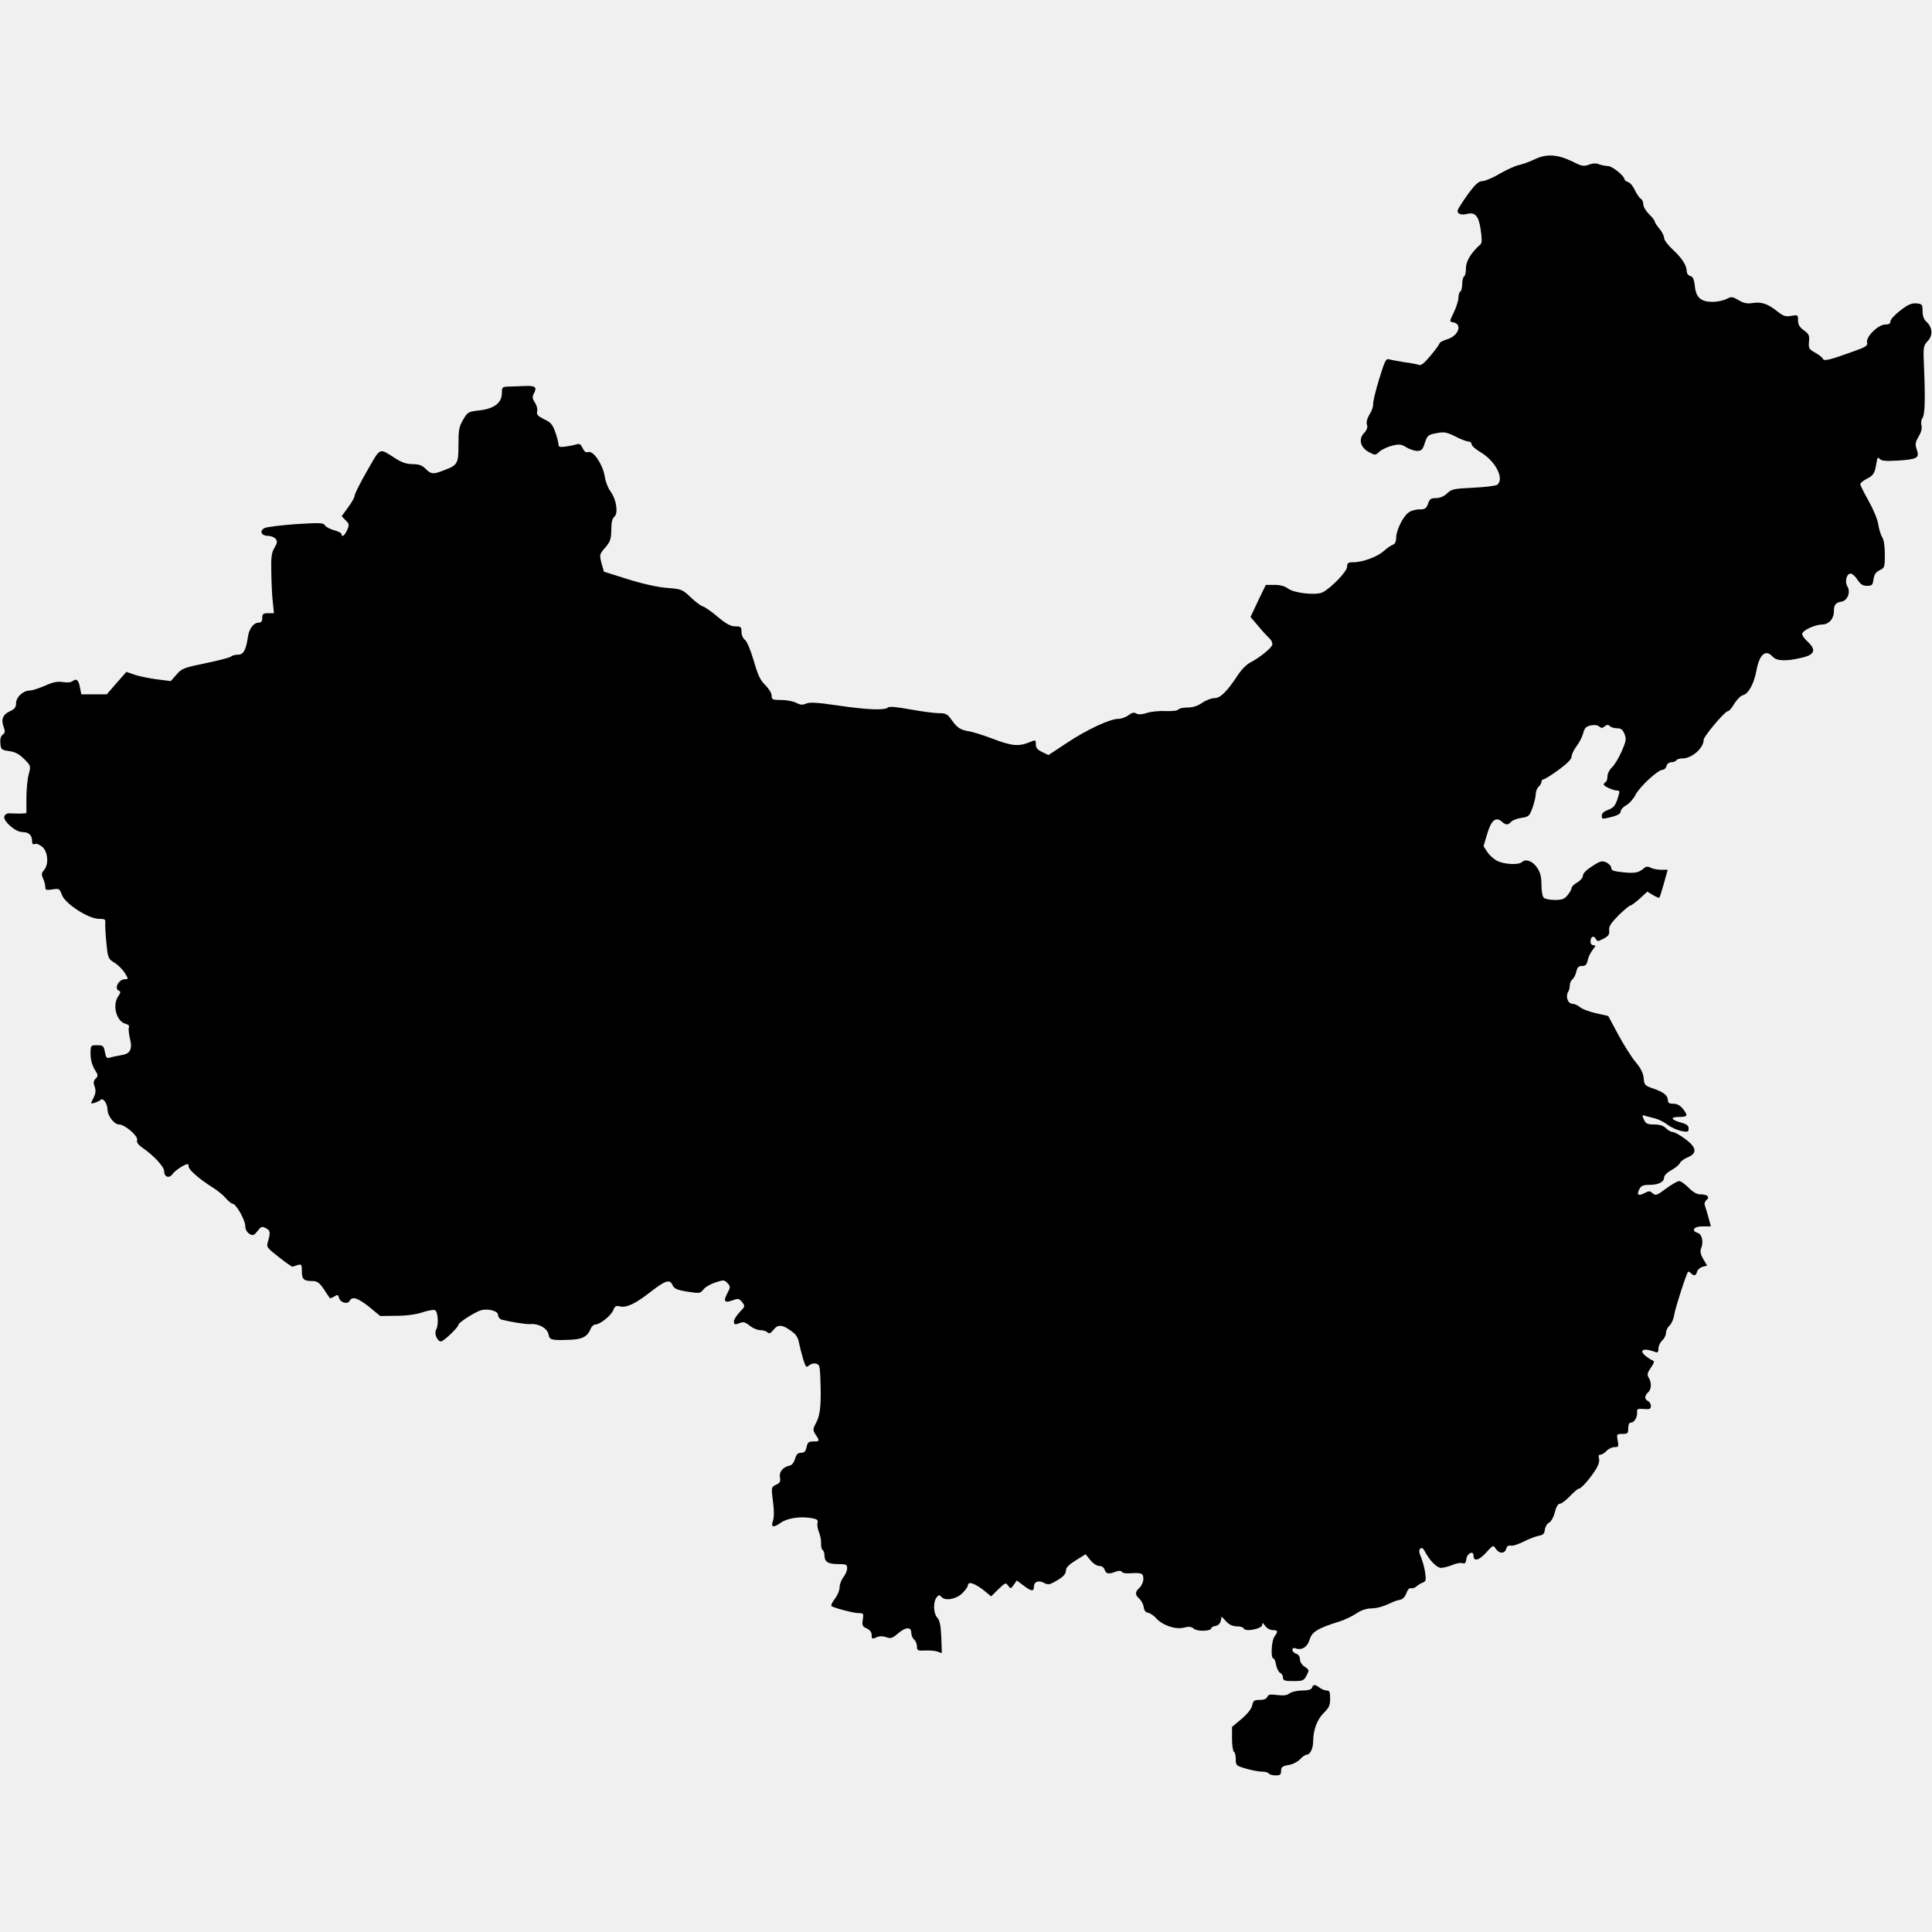
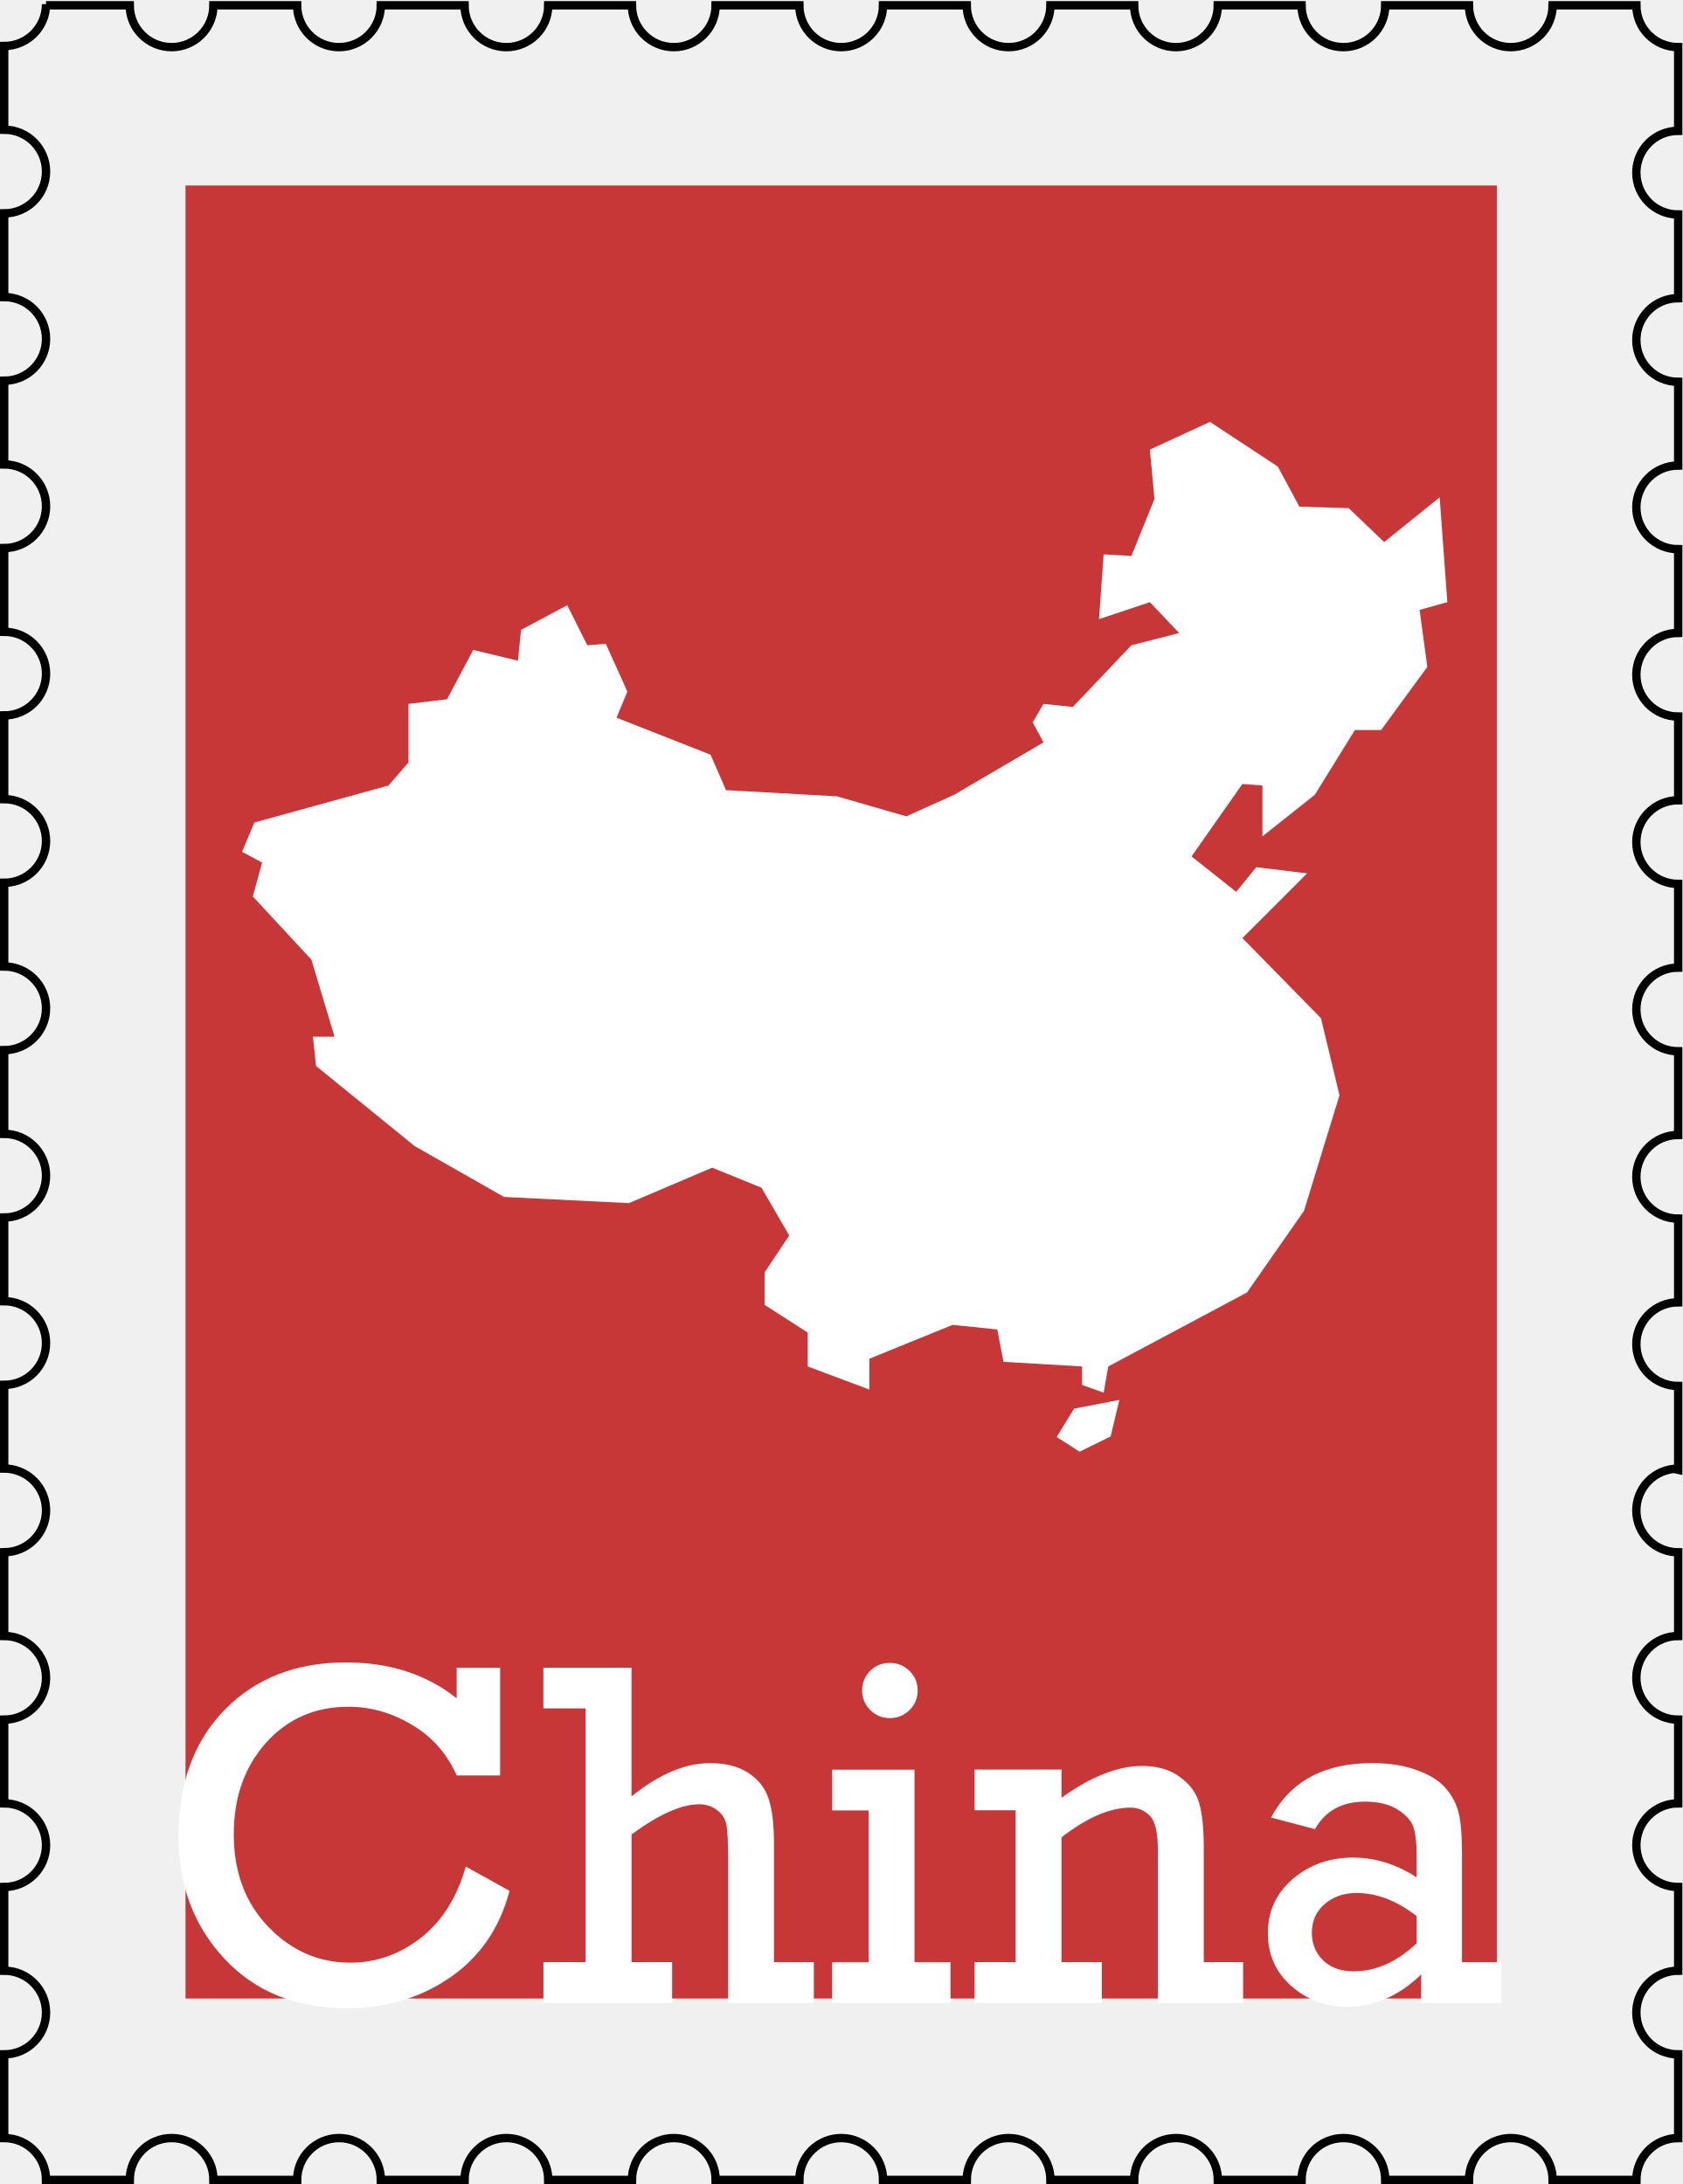
- <svg xmlns="http://www.w3.org/2000/svg" version="1.0" width="1024pt" height="1024pt" viewBox="0 0 1024 1024" preserveAspectRatio="xMidYMid meet">
-   <g transform="translate(0,1024) scale(0.1,-0.1)">
-     <path d="M8135 9396 c-27 -13 -66 -27 -85 -31 -19 -4 -65 -25 -102 -46 -36 -22 -78 -39 -91 -39 -19 0 -37 -16 -75 -67 -27 -38 -52 -76 -55 -85 -7 -20 15 -30 48 -22 44 11 62 -10 73 -83 7 -50 7 -71 -1 -78 -48 -42 -77 -88 -77 -125 0 -21 -4 -42 -10 -45 -5 -3 -10 -21 -10 -40 0 -19 -4 -37 -10 -40 -5 -3 -10 -18 -10 -33 0 -15 -11 -49 -24 -77 -24 -49 -24 -50 -5 -53 52 -9 30 -72 -30 -90 -23 -7 -41 -17 -41 -21 0 -5 -21 -34 -47 -65 -33 -40 -51 -55 -62 -50 -9 3 -43 10 -76 14 -33 5 -69 12 -81 15 -19 6 -23 -4 -55 -107 -19 -62 -33 -121 -31 -132 1 -10 -7 -34 -19 -52 -13 -22 -18 -41 -14 -55 5 -14 0 -28 -15 -44 -31 -33 -20 -76 25 -101 34 -18 35 -18 57 3 13 11 43 25 67 31 37 9 48 8 75 -9 17 -10 43 -19 58 -19 22 0 29 7 40 43 13 39 18 43 61 51 41 8 53 6 100 -17 29 -15 60 -27 70 -27 9 0 17 -7 17 -15 0 -8 21 -26 46 -41 80 -47 129 -141 90 -173 -7 -6 -64 -13 -127 -16 -103 -5 -115 -7 -139 -30 -17 -16 -38 -25 -59 -25 -27 0 -34 -5 -42 -30 -10 -26 -16 -30 -47 -30 -21 0 -47 -8 -58 -18 -30 -23 -64 -95 -64 -132 0 -20 -6 -33 -17 -37 -10 -3 -31 -18 -48 -33 -34 -31 -112 -60 -162 -60 -28 0 -33 -4 -33 -24 0 -24 -82 -110 -129 -135 -33 -18 -153 -5 -185 20 -16 12 -40 19 -71 19 l-46 0 -41 -85 -40 -85 40 -47 c22 -27 49 -56 60 -66 11 -10 18 -26 15 -35 -5 -18 -68 -69 -119 -95 -17 -9 -43 -35 -59 -59 -61 -93 -96 -128 -127 -128 -16 0 -46 -11 -66 -25 -25 -17 -50 -25 -79 -25 -23 0 -45 -5 -48 -11 -4 -6 -33 -9 -68 -8 -34 2 -79 -3 -99 -10 -25 -8 -43 -9 -55 -3 -13 8 -24 5 -42 -9 -13 -10 -37 -19 -53 -19 -46 0 -173 -60 -277 -130 l-94 -62 -33 16 c-25 12 -34 22 -34 41 0 25 0 25 -36 10 -54 -22 -93 -19 -191 19 -48 18 -106 37 -128 40 -47 8 -62 19 -94 64 -19 27 -28 32 -65 32 -23 0 -91 9 -151 20 -73 13 -112 17 -119 10 -16 -16 -112 -12 -267 11 -108 16 -148 18 -166 10 -18 -8 -31 -8 -53 4 -16 8 -52 15 -80 15 -46 0 -50 2 -50 23 0 13 -15 37 -34 56 -27 26 -39 53 -61 129 -17 57 -36 103 -47 111 -10 7 -18 26 -18 42 0 26 -3 29 -32 29 -25 0 -49 13 -93 50 -33 28 -69 53 -80 56 -11 3 -40 25 -65 49 -43 41 -48 43 -125 49 -50 4 -127 21 -207 46 l-127 40 -11 38 c-14 52 -14 54 20 92 25 30 29 44 30 91 0 39 5 61 16 70 22 18 11 93 -20 134 -13 17 -27 53 -31 81 -10 62 -60 137 -87 128 -13 -4 -21 2 -30 21 -9 20 -16 25 -32 20 -12 -4 -38 -9 -58 -12 -31 -4 -38 -2 -38 12 0 10 -8 39 -17 65 -14 40 -24 52 -59 68 -34 17 -41 25 -37 41 3 12 -2 33 -12 47 -14 22 -15 30 -5 49 18 34 7 42 -52 39 -29 -1 -68 -3 -85 -3 -30 -1 -33 -4 -33 -34 0 -52 -40 -83 -118 -92 -60 -7 -63 -8 -87 -49 -22 -37 -25 -55 -25 -133 0 -101 -4 -108 -78 -136 -56 -22 -67 -21 -96 8 -19 19 -36 25 -69 25 -30 0 -56 8 -89 29 -92 58 -78 64 -152 -64 -36 -63 -66 -122 -66 -131 0 -9 -16 -38 -35 -63 l-34 -47 21 -22 c19 -18 20 -24 8 -51 -12 -29 -30 -42 -30 -21 0 5 -18 14 -40 20 -21 6 -43 17 -48 26 -7 13 -27 14 -154 6 -80 -6 -155 -15 -166 -21 -29 -15 -17 -41 18 -41 15 0 33 -7 41 -16 10 -13 9 -21 -6 -47 -16 -26 -19 -50 -17 -132 1 -55 4 -126 8 -157 l6 -58 -31 0 c-26 0 -31 -4 -31 -25 0 -18 -5 -25 -18 -25 -28 0 -52 -32 -58 -76 -10 -70 -24 -94 -53 -94 -15 0 -31 -4 -37 -10 -5 -5 -65 -21 -134 -35 -116 -24 -127 -28 -155 -61 l-30 -34 -78 10 c-43 6 -96 17 -117 25 l-40 14 -52 -59 -52 -60 -68 0 -67 0 -7 35 c-7 41 -19 51 -39 35 -9 -7 -29 -9 -52 -5 -29 4 -52 0 -96 -20 -32 -14 -68 -25 -80 -25 -35 -1 -71 -34 -72 -67 0 -22 -7 -31 -33 -43 -37 -17 -48 -44 -32 -84 8 -23 7 -31 -6 -40 -10 -8 -14 -23 -12 -46 3 -33 6 -35 46 -41 32 -4 53 -15 80 -42 36 -36 36 -37 24 -82 -7 -25 -12 -81 -12 -125 l0 -80 -27 -2 c-16 0 -40 0 -56 1 -18 2 -29 -4 -34 -15 -9 -24 58 -84 95 -84 34 0 52 -16 52 -47 0 -16 4 -21 16 -16 8 3 25 -4 40 -17 29 -28 33 -93 7 -122 -13 -15 -14 -23 -5 -44 7 -13 12 -34 12 -45 0 -17 5 -18 38 -13 36 6 38 4 50 -29 17 -47 141 -127 196 -127 32 0 36 -3 34 -22 -1 -13 1 -60 6 -106 8 -81 9 -84 45 -106 20 -13 44 -38 54 -55 18 -30 18 -31 0 -31 -35 0 -61 -52 -31 -62 8 -3 7 -11 -5 -28 -33 -47 -10 -134 38 -146 15 -4 22 -11 18 -20 -3 -8 0 -35 6 -59 14 -57 1 -81 -48 -88 -20 -3 -46 -9 -57 -12 -18 -6 -22 -2 -28 29 -6 33 -10 36 -41 36 -35 0 -35 0 -35 -46 0 -30 8 -59 21 -81 20 -31 20 -36 6 -50 -12 -12 -13 -22 -5 -43 7 -22 5 -36 -7 -60 -16 -32 -16 -32 7 -25 13 4 27 11 32 16 13 12 35 -21 36 -52 0 -34 36 -79 61 -79 31 0 101 -61 96 -82 -4 -12 5 -25 26 -40 61 -41 117 -102 117 -125 0 -33 28 -41 46 -14 13 18 63 51 79 51 3 0 5 -6 5 -14 0 -16 61 -69 129 -111 24 -15 55 -40 68 -56 14 -16 30 -29 36 -29 18 0 67 -87 67 -118 0 -17 8 -32 21 -41 20 -12 24 -10 44 14 18 24 24 26 43 16 25 -13 26 -22 13 -69 -10 -32 -8 -34 57 -85 36 -29 69 -51 72 -51 3 1 15 5 28 9 20 6 22 3 22 -33 0 -43 10 -52 59 -52 22 0 35 -10 57 -42 15 -24 30 -45 32 -48 1 -2 12 1 23 8 18 11 21 11 26 -7 6 -25 45 -36 56 -16 14 26 43 16 104 -32 l58 -48 85 1 c54 0 104 7 138 18 29 10 59 15 67 12 17 -6 21 -81 6 -105 -11 -18 7 -61 26 -61 14 0 93 75 93 89 0 11 86 66 118 76 39 11 92 -3 92 -25 0 -10 8 -21 18 -24 45 -12 130 -26 153 -24 44 4 89 -22 96 -53 6 -32 13 -34 118 -30 63 3 90 18 106 59 5 12 16 22 25 22 25 0 84 48 95 77 8 20 14 24 34 19 35 -9 84 14 166 79 78 60 99 66 114 33 8 -18 23 -25 78 -34 65 -10 68 -10 85 11 9 13 38 29 64 38 44 14 47 14 64 -4 16 -18 16 -21 -1 -54 -23 -42 -15 -53 28 -37 29 11 34 10 50 -9 17 -22 17 -23 -13 -54 -16 -17 -30 -39 -30 -48 0 -19 5 -20 35 -8 14 6 28 2 48 -15 16 -13 41 -24 56 -24 15 0 32 -5 39 -12 9 -9 16 -5 32 14 23 30 48 28 97 -9 23 -16 34 -35 38 -61 4 -20 14 -59 22 -86 13 -42 17 -46 30 -34 8 8 24 13 36 11 19 -4 22 -12 24 -56 7 -150 2 -212 -19 -253 -21 -40 -21 -43 -5 -68 23 -34 22 -36 -12 -36 -25 0 -31 -5 -36 -30 -5 -23 -12 -30 -29 -30 -17 0 -25 -8 -32 -32 -6 -20 -17 -34 -29 -36 -35 -7 -57 -34 -51 -63 4 -21 0 -29 -20 -38 -24 -11 -26 -15 -20 -64 10 -77 10 -109 1 -134 -9 -29 7 -30 43 -4 34 24 98 34 155 26 38 -6 44 -10 40 -26 -3 -11 1 -33 8 -51 7 -17 12 -44 11 -59 -1 -15 2 -30 8 -34 5 -3 10 -16 10 -29 0 -34 19 -46 72 -46 43 0 48 -2 48 -22 0 -13 -9 -34 -20 -48 -11 -14 -20 -38 -20 -53 0 -16 -11 -43 -26 -62 -14 -18 -21 -35 -17 -38 19 -11 119 -37 144 -37 26 0 27 -2 22 -35 -5 -30 -2 -36 21 -46 17 -8 26 -20 26 -35 0 -21 2 -22 24 -13 16 8 33 8 53 2 24 -9 33 -6 61 18 41 36 72 38 72 5 0 -13 7 -29 15 -36 8 -7 15 -23 15 -36 0 -22 4 -24 43 -22 23 1 53 -1 66 -6 l23 -8 -3 85 c-3 63 -8 90 -22 104 -20 23 -22 81 -3 106 11 14 15 15 25 4 19 -24 77 -14 111 18 16 16 30 35 30 42 0 25 41 10 94 -34 l29 -24 38 37 c37 36 40 37 52 20 13 -18 15 -18 30 4 l16 23 35 -26 c42 -32 56 -34 56 -7 0 27 25 36 54 20 19 -10 29 -9 52 4 48 26 64 42 64 64 0 14 17 30 52 52 l52 32 25 -31 c15 -18 35 -31 48 -31 13 0 24 -8 28 -20 7 -22 21 -25 59 -10 17 6 27 6 32 -1 3 -6 20 -9 38 -8 67 4 76 1 76 -29 0 -16 -9 -37 -20 -47 -25 -23 -25 -37 -1 -59 11 -10 21 -30 23 -44 2 -18 10 -28 23 -30 11 -2 29 -14 40 -26 33 -39 103 -64 148 -53 29 7 42 6 55 -6 18 -15 92 -13 92 3 0 5 10 10 22 12 14 2 24 12 28 26 l5 24 24 -26 c17 -18 35 -26 57 -26 18 0 34 -5 36 -11 7 -20 98 -2 98 19 0 13 3 12 16 -6 8 -12 26 -22 40 -22 28 0 29 -7 9 -34 -16 -21 -21 -116 -6 -116 5 0 12 -16 15 -36 4 -19 14 -38 22 -41 7 -3 14 -14 14 -24 0 -16 8 -19 55 -19 50 0 56 2 70 30 15 28 14 30 -10 46 -15 10 -25 26 -25 39 0 15 -8 26 -20 30 -11 3 -20 13 -20 20 0 9 6 12 15 9 33 -13 64 5 76 45 12 42 44 61 156 96 29 9 69 28 90 42 24 17 53 27 78 28 37 1 65 9 120 35 11 5 29 10 39 12 11 2 24 16 30 34 7 18 16 29 24 26 7 -2 21 2 30 10 9 8 25 18 35 21 14 5 16 14 11 49 -3 24 -13 60 -21 81 -12 27 -13 41 -6 48 8 8 15 4 24 -12 26 -50 64 -89 87 -89 12 0 39 7 59 15 20 9 44 13 54 10 14 -5 18 1 21 22 3 30 38 47 38 18 0 -33 29 -26 66 15 38 42 39 42 52 21 18 -27 48 -27 55 0 4 14 12 19 24 17 10 -3 41 7 68 21 28 14 64 28 80 31 24 4 31 11 33 33 2 15 12 32 23 37 11 6 24 30 30 55 7 29 17 45 27 45 8 0 32 18 53 40 21 22 42 40 48 40 12 0 61 56 90 103 14 23 20 44 16 57 -4 14 -2 20 8 20 8 0 22 9 32 20 10 11 29 20 42 20 22 0 23 3 17 35 -6 34 -5 35 25 35 28 0 31 3 31 30 0 20 5 30 15 30 17 0 34 29 32 55 -2 17 3 20 36 17 31 -2 37 0 37 16 0 11 -7 22 -15 26 -8 3 -15 12 -15 19 0 8 7 20 15 27 18 15 20 53 3 79 -9 15 -7 24 12 52 15 21 20 34 12 37 -6 2 -23 12 -37 23 -43 34 -15 47 49 23 12 -5 16 0 16 18 0 14 9 33 20 43 11 10 20 28 20 40 0 12 8 30 19 39 10 9 22 36 25 59 6 36 63 214 73 226 2 3 9 -1 15 -7 17 -17 26 -15 33 8 3 11 17 23 30 26 l23 6 -20 34 c-15 26 -18 41 -12 57 14 33 6 75 -17 82 -38 12 -22 35 25 35 l44 0 -13 48 c-7 26 -16 54 -19 63 -4 9 0 21 9 29 20 16 4 30 -36 30 -15 0 -38 13 -59 35 -19 19 -41 35 -50 35 -9 0 -40 -18 -70 -40 -48 -36 -55 -38 -70 -25 -15 14 -20 14 -46 0 -32 -16 -41 -7 -24 24 8 16 21 21 51 21 49 0 79 15 79 39 0 10 16 27 39 39 21 12 42 29 45 38 3 8 22 22 41 30 52 21 48 53 -14 98 -27 20 -56 36 -65 36 -9 0 -25 9 -36 20 -14 14 -33 20 -62 20 -36 0 -45 4 -55 26 -11 24 -11 26 10 19 12 -3 36 -10 53 -14 18 -5 47 -20 65 -34 19 -14 51 -28 72 -32 33 -6 37 -5 37 14 0 15 -10 23 -40 31 -54 15 -60 30 -11 30 47 0 49 7 20 44 -14 17 -30 26 -50 26 -22 0 -29 5 -29 19 0 25 -23 43 -79 62 -43 15 -46 18 -49 54 -3 28 -15 53 -44 87 -22 27 -63 92 -92 146 l-52 97 -66 15 c-37 8 -75 23 -85 33 -11 9 -29 17 -40 17 -23 0 -36 39 -22 62 5 7 9 23 9 34 0 12 6 27 14 33 8 7 18 26 21 42 5 22 12 29 30 29 18 0 25 7 30 30 3 16 15 41 26 55 17 21 18 25 5 25 -9 0 -16 8 -16 19 0 27 17 35 28 15 8 -15 11 -15 41 1 26 13 32 22 30 43 -3 21 8 38 49 80 29 28 57 52 62 52 6 0 28 17 51 37 l40 37 30 -18 c17 -10 32 -16 34 -14 2 2 13 36 24 76 l20 72 -35 0 c-20 0 -44 5 -55 11 -16 8 -25 7 -37 -4 -27 -23 -49 -27 -112 -20 -47 5 -60 9 -60 23 0 9 -12 22 -26 29 -23 10 -32 8 -75 -20 -30 -19 -49 -38 -49 -49 0 -11 -13 -27 -30 -37 -16 -9 -30 -22 -30 -29 0 -6 -9 -23 -21 -38 -17 -21 -29 -26 -68 -26 -26 0 -52 5 -59 12 -7 7 -12 37 -12 69 0 42 -6 65 -23 90 -23 35 -61 49 -80 30 -16 -16 -91 -13 -129 5 -18 8 -43 30 -54 47 l-21 32 20 67 c21 71 46 91 77 63 21 -19 34 -19 50 0 6 7 31 17 54 20 39 6 43 10 59 55 9 26 17 59 17 73 0 13 7 30 15 37 8 7 15 19 15 26 0 8 6 14 13 14 6 1 42 23 80 51 45 33 67 56 67 70 0 11 12 35 26 54 14 18 30 49 35 68 7 28 16 37 40 42 18 4 36 2 44 -5 12 -10 18 -10 30 0 12 10 19 10 27 2 7 -7 24 -12 39 -12 20 0 30 -7 39 -30 11 -27 9 -37 -15 -93 -15 -34 -38 -72 -51 -84 -13 -12 -24 -33 -24 -47 0 -14 -4 -28 -10 -31 -5 -3 -10 -9 -10 -13 0 -9 50 -32 71 -32 15 0 15 -4 2 -45 -12 -36 -22 -47 -49 -57 -22 -8 -34 -19 -34 -30 0 -21 -1 -21 56 -7 29 8 44 17 44 28 0 9 13 24 29 33 17 9 39 34 50 56 22 43 119 132 143 132 9 0 18 9 21 20 3 12 14 20 25 20 12 0 24 5 27 10 3 6 17 10 31 10 52 0 114 55 114 100 0 17 112 150 127 150 7 0 23 18 35 40 13 21 33 42 45 45 30 7 59 60 72 129 16 88 49 117 86 76 21 -24 72 -26 155 -6 69 16 78 41 30 86 -18 16 -30 35 -28 42 6 19 68 47 105 48 36 0 63 30 63 70 0 34 10 47 40 51 32 5 50 51 32 80 -16 25 -5 69 17 69 9 -1 25 -15 36 -33 16 -24 28 -32 50 -32 27 0 31 4 35 35 4 25 12 38 33 48 26 12 27 17 27 83 0 43 -5 78 -14 92 -8 12 -17 43 -21 68 -4 27 -26 80 -51 124 -24 43 -44 82 -44 89 0 6 15 18 32 27 37 18 45 30 53 83 5 31 8 35 18 24 9 -11 31 -13 99 -9 101 7 113 14 97 59 -9 27 -8 37 10 68 14 23 19 44 15 60 -3 13 -1 30 5 38 13 15 16 94 9 261 -5 117 -5 121 19 147 29 30 26 74 -8 104 -12 11 -19 30 -19 55 0 35 -2 38 -32 41 -26 2 -45 -6 -85 -37 -29 -22 -53 -48 -53 -57 0 -13 -8 -18 -28 -18 -37 0 -104 -66 -96 -95 4 -17 -6 -24 -68 -46 -127 -46 -161 -55 -166 -41 -2 6 -20 21 -40 32 -34 19 -37 24 -34 59 3 33 0 41 -27 60 -23 17 -31 30 -31 53 0 29 -1 30 -35 24 -30 -6 -42 -2 -74 23 -51 41 -85 52 -131 45 -30 -5 -48 -1 -75 15 -33 19 -38 20 -65 6 -16 -8 -49 -15 -73 -15 -62 0 -88 23 -94 84 -4 36 -11 50 -24 53 -11 3 -19 14 -19 25 0 31 -25 70 -74 115 -25 23 -46 51 -46 62 0 11 -11 33 -25 49 -14 17 -25 34 -25 39 0 5 -13 22 -30 38 -16 16 -30 39 -30 51 0 13 -6 27 -14 31 -7 4 -21 25 -31 45 -9 21 -25 40 -36 43 -10 4 -19 10 -19 15 0 17 -65 70 -87 70 -12 0 -33 4 -47 9 -16 7 -35 6 -55 -2 -27 -10 -38 -8 -87 17 -79 38 -136 42 -199 12z" />
-     <path d="M6954 1295 c-4 -10 -21 -15 -53 -15 -25 0 -55 -7 -66 -15 -14 -11 -32 -13 -66 -9 -37 5 -47 3 -52 -10 -4 -10 -18 -16 -40 -16 -30 0 -35 -4 -40 -29 -4 -18 -25 -45 -57 -72 l-50 -42 0 -63 c0 -35 5 -66 10 -69 6 -3 10 -21 10 -40 0 -32 2 -34 54 -49 30 -9 68 -16 84 -16 17 0 34 -4 37 -10 3 -5 19 -10 36 -10 24 0 29 4 29 24 0 20 6 25 39 31 22 3 49 17 62 31 12 13 28 24 35 24 18 0 34 33 34 70 0 60 21 117 56 151 28 27 34 40 34 76 0 35 -3 43 -18 43 -10 0 -27 7 -38 15 -24 18 -33 19 -40 0z" />
+ <svg xmlns="http://www.w3.org/2000/svg" id="china-stamp" height="783" width="603" version="1.1" viewBox="0 0 603 783">
+   <g id="border" transform="translate(1.5 -270.9)">
+     <path d="m15 272.4a15 15 0 0 1 -15 15v30a15 15 0 0 1 15 15 15 15 0 0 1 -15 15v30a15 15 0 0 1 15 15 15 15 0 0 1 -15 15v30a15 15 0 0 1 15 15 15 15 0 0 1 -15 15v30a15 15 0 0 1 15 15 15 15 0 0 1 -15 15v30a15 15 0 0 1 15 15 15 15 0 0 1 -15 15v30a15 15 0 0 1 15 15 15 15 0 0 1 -15 15v30a15 15 0 0 1 15 15 15 15 0 0 1 -15 15v30a15 15 0 0 1 15 15 15 15 0 0 1 -15 15v30a15 15 0 0 1 4.012 0.547 15 15 0 0 1 2.793 1.086 15 15 0 0 1 1.301 0.746 15 15 0 0 1 3.367 2.957 15 15 0 0 1 2.857 5.23 15 15 0 0 1 0.67 4.434 15 15 0 0 1 -0.037 1.061 15 15 0 0 1 -0.182 1.488 15 15 0 0 1 -1.414 4.256 15 15 0 0 1 -0.746 1.301 15 15 0 0 1 -0.871 1.219 15 15 0 0 1 -0.99 1.127 15 15 0 0 1 -2.291 1.93 15 15 0 0 1 -1.277 0.783 15 15 0 0 1 -5.693 1.762 15 15 0 0 1 -1.499 0.1v30a15 15 0 0 1 15 15 15 15 0 0 1 -15 15v30a15 15 0 0 1 15 15 15 15 0 0 1 -15 15v30a15 15 0 0 1 15 15 15 15 0 0 1 -15 15v30a15 15 0 0 1 0.006 0 15 15 0 0 1 15 15h30a15 15 0 0 1 15 -15 15 15 0 0 1 15 15h30a15 15 0 0 1 15 -15 15 15 0 0 1 15 15h30a15 15 0 0 1 15 -15 15 15 0 0 1 15 15h30a15 15 0 0 1 15 -15 15 15 0 0 1 15 15h30a15 15 0 0 1 15 -15 15 15 0 0 1 15 15h30a15 15 0 0 1 15 -15 15 15 0 0 1 15 15h30a15 15 0 0 1 15 -15 15 15 0 0 1 15 15h30a15 15 0 0 1 15 -15 15 15 0 0 1 15 15h30a15 15 0 0 1 15 -15 15 15 0 0 1 15 15h30a15 15 0 0 1 14.99 -15v-30a15 15 0 0 1 -15 -15 15 15 0 0 1 15 -15v-30a15 15 0 0 1 -15 -15 15 15 0 0 1 15 -15v-30a15 15 0 0 1 -15 -15 15 15 0 0 1 15 -15v-30a15 15 0 0 1 -1.061 -0.037 15 15 0 0 1 -1.488 -0.182 15 15 0 0 1 -5.557 -2.16 15 15 0 0 1 -1.219 -0.871 15 15 0 0 1 -1.127 -0.99 15 15 0 0 1 -1.93 -2.291 15 15 0 0 1 -0.783 -1.277 15 15 0 0 1 -0.652 -1.35 15 15 0 0 1 -0.885 -2.861 15 15 0 0 1 -0.225 -1.482 15 15 0 0 1 -0.074 -1.498 15 15 0 0 1 0.037 -1.061 15 15 0 0 1 0.51 -2.951 15 15 0 0 1 0.473 -1.424 15 15 0 0 1 1.359 -2.67 15 15 0 0 1 4.152 -4.275 15 15 0 0 1 2.627 -1.436 15 15 0 0 1 1.408 -0.514 15 15 0 0 1 1.453 -0.371 15 15 0 0 1 1.482 -0.225 15 15 0 0 1 1.5 0.3v-30a15 15 0 0 1 -15 -15 15 15 0 0 1 15 -15v-30a15 15 0 0 1 -15 -15 15 15 0 0 1 15 -15v-30a15 15 0 0 1 -15 -15 15 15 0 0 1 15 -15v-30a15 15 0 0 1 -15 -15 15 15 0 0 1 15 -15v-30a15 15 0 0 1 -15 -15 15 15 0 0 1 15 -15v-30a15 15 0 0 1 -15 -15 15 15 0 0 1 15 -15v-30a15 15 0 0 1 -15 -15 15 15 0 0 1 15 -15v-30a15 15 0 0 1 -15 -15 15 15 0 0 1 15 -15v-30a15 15 0 0 1 -15 -15h-30a15 15 0 0 1 -15 15 15 15 0 0 1 -15 -15h-30a15 15 0 0 1 -15 15 15 15 0 0 1 -15 -15h-30a15 15 0 0 1 -15 15 15 15 0 0 1 -15 -15h-30a15 15 0 0 1 -15 15 15 15 0 0 1 -15 -15h-30a15 15 0 0 1 -15 15 15 15 0 0 1 -15 -15h-30a15 15 0 0 1 -15 15 15 15 0 0 1 -15 -15h-30a15 15 0 0 1 -15 15 15 15 0 0 1 -15 -15h-30a15 15 0 0 1 -15 15 15 15 0 0 1 -15 -15h-30a15 15 0 0 1 -15 15 15 15 0 0 1 -15 -15h-30z" stroke="#000" stroke-miterlimit="4.8" stroke-width="3" fill="none" />
+   </g>
+   <g id="background" transform="translate(1.5,-218.5)">
+     <rect height="650" width="470" y="285" x="65" fill="#c83737" />
+   </g>
+   <g id="content" transform="translate(1.5,-218.5)" fill="#fff">
+     <g transform="scale(1.001 .9992)">
+       <path style="" d="m165.3 888.4 15.65 8.733q-5.274 20.06-21.36 31.13-16 10.98-36.83 10.98-27.32 0-43.84-17.72-16.51-17.72-16.51-43.84 0-28.62 16.6-45.57t43.32-16.95q23.6 0 39.69 12.88v-10.98h15.56v38.65h-15.56q-5.188-11.76-16-18.16-10.81-6.485-22.74-6.485-17.98 0-29.57 12.97-11.5 12.97-11.5 32.77 0 20.32 12.36 33.2t29.31 12.88q13.92 0 25.33-8.906 11.41-8.992 16.08-25.59z" />
+       <path style="" d="m208.2 922.7v-91.04h-15.13v-14.61h31.56v46.17q14.78-11.93 28.1-11.93 8.3 0 13.66 3.458 5.361 3.458 7.263 9.165 1.989 5.62 1.989 16.51v42.28h14.27v14.61h-30.69v-51.19q0-9.511-0.605-12.71t-3.372-5.274q-2.68-2.075-6.398-2.075-9.511 0-24.21 10.81v45.82h14.53v14.61h-46.08v-14.61h15.13z" />
+       <path style="" d="m307.2 825.2q0-3.977 2.767-6.917 2.853-2.94 7.176-2.94 4.064 0 7.003 2.853 2.94 2.853 2.94 7.003t-2.94 7.09q-2.94 2.853-7.003 2.853-4.15 0-7.09-2.94-2.853-2.94-2.853-7.003zm2.334 97.53v-54.47h-13.06v-14.61h29.48v69.08h12.88v14.61h-42.37v-14.61h13.06z" />
+       <path style="" d="m378.6 853.6v10.12q15.82-11.41 28.88-11.41 8.127 0 13.4 3.891 5.361 3.804 7.003 9.424 1.643 5.534 1.643 16.25v40.81h14.09v14.61h-30.52v-54.73q0-9.511-2.853-12.36-2.853-2.94-7.003-2.94-10.89 0-24.64 10.63v44.79h14.44v14.61h-45.57v-14.61h14.7v-54.47h-14.7v-14.61h31.13z" />
+       <path style="" d="m536.1 922.7v14.61h-28.71v-10.2q-11.93 11.59-26.63 11.59-11.41 0-19.89-7.436-8.387-7.436-8.387-19.02 0-11.67 8.906-19.37 8.992-7.695 21.62-7.695 11.76 0 22.74 7.09v-8.3q0-6.398-1.21-9.857-1.21-3.458-5.706-6.225-4.41-2.767-11.59-2.767-12.36 0-17.9 9.857l-15.74-4.15q10.46-19.54 36.14-19.54 9.424 0 16.25 2.594 6.917 2.507 10.29 6.571 3.372 3.977 4.496 8.646 1.21 4.669 1.21 14.87v38.73h14.09zm-30.35-16.51q-10.63-8.3-21.53-8.3-6.83 0-11.41 3.977-4.582 3.977-4.582 10.29 0 5.879 3.977 9.857 4.064 3.977 10.98 3.977 11.93 0 22.57-10.03v-9.77z" />
+     </g>
+     <path fill-rule="evenodd" d="m399.7 720.4-16.21 3.125-6.25 10.16 8.203 5.273 11.13-5.469zm10.94-340.7 21.54-9.944 24.31 16.02 7.734 14.36 17.68 0.552 12.71 12.15 19.89-16.02 2.762 37.57-9.944 2.762 2.762 20.44-16.57 22.65h-9.391l-14.36 23.2-18.78 14.92v-18.23l-7.182-0.552-18.23 25.96 16.02 12.71 7.182-8.839 18.23 2.21-23.2 23.2 28.17 28.73 6.629 27.62-12.71 41.43-20.44 29.28-49.72 26.52-1.657 9.391-7.734-2.762v-6.629l-28.17-1.657-2.21-11.6-16.02-1.657-29.83 12.15v11.05l-22.1-8.286v-12.15l-15.47-9.944v-11.6l8.839-13.26-9.944-17.13-17.68-7.182-29.83 12.71-44.75-2.21-32.04-18.23-35.36-28.73-1.105-10.5h7.734l-8.286-27.62-20.99-22.65 3.315-12.15-7.182-3.867 4.419-10.5 48.06-13.26 7.182-8.286v-20.99l13.81-1.657 9.391-17.68 16.02 3.867 1.105-11.05 16.57-8.839 7.182 14.36 6.629-0.552 7.734 17.13-3.867 9.391 33.7 13.26 5.524 12.71 39.77 2.21 24.86 7.182 17.13-7.734 32.04-18.78-3.867-7.182 3.867-6.629 10.5 1.105 20.99-22.1 17.13-4.419-10.5-11.05-18.23 6.077 1.657-23.2 9.944 0.552 8.286-20.44z" />
  </g>
</svg>
